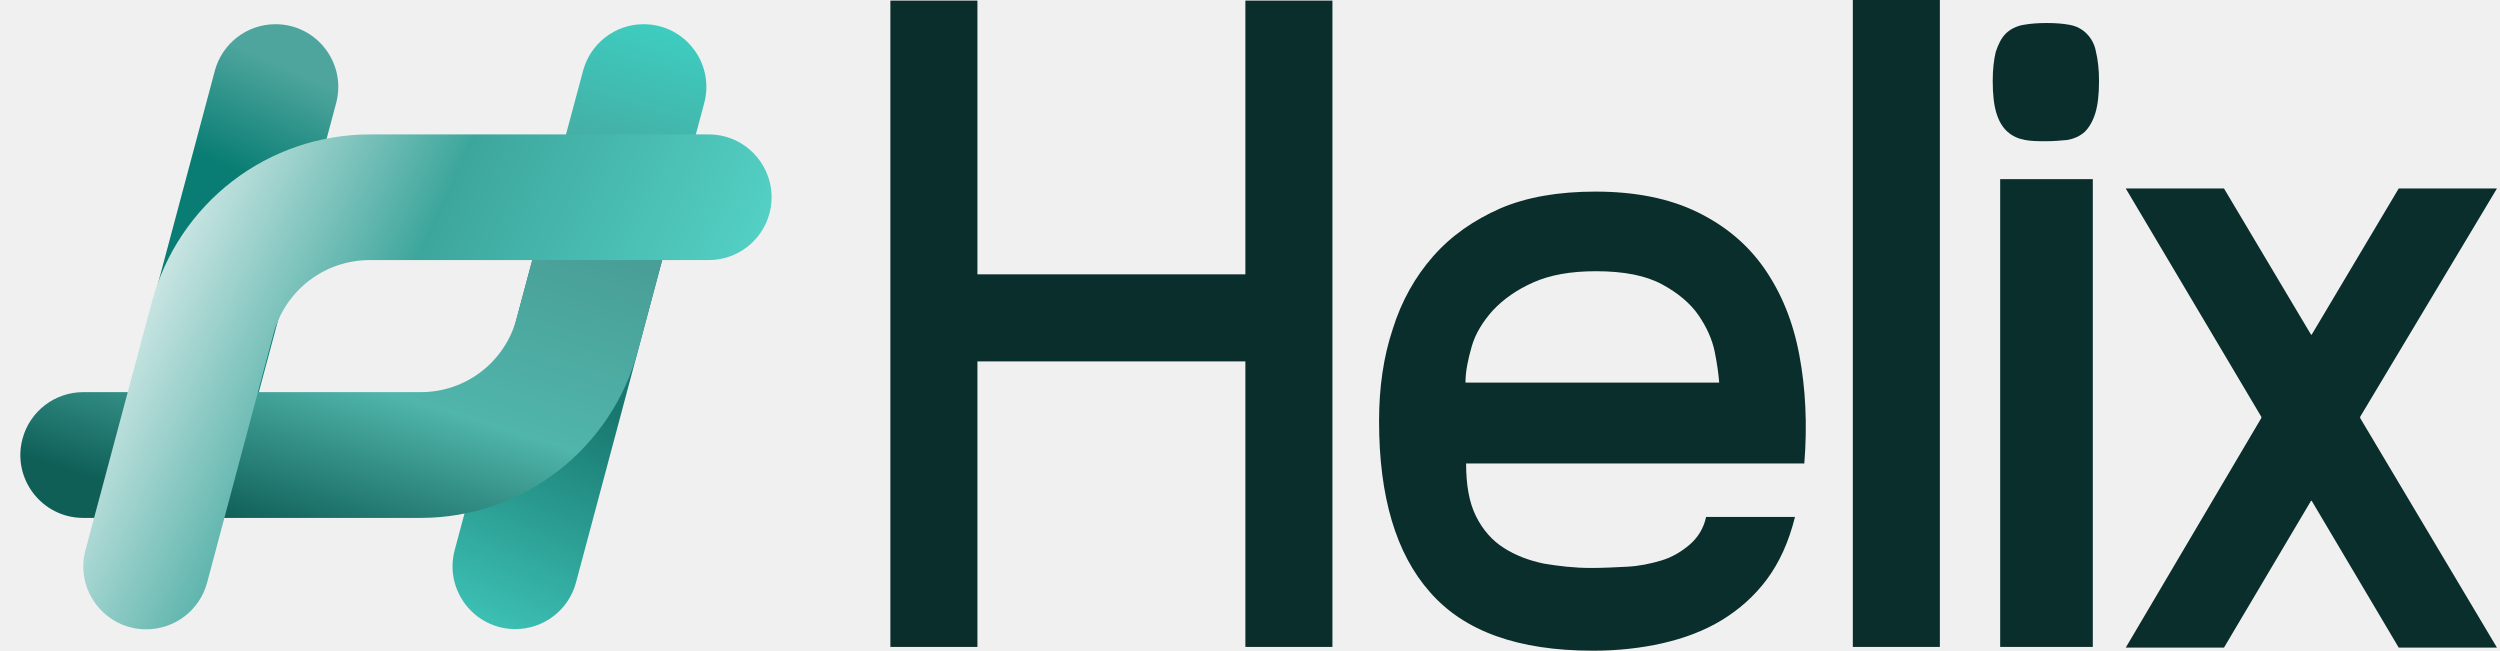
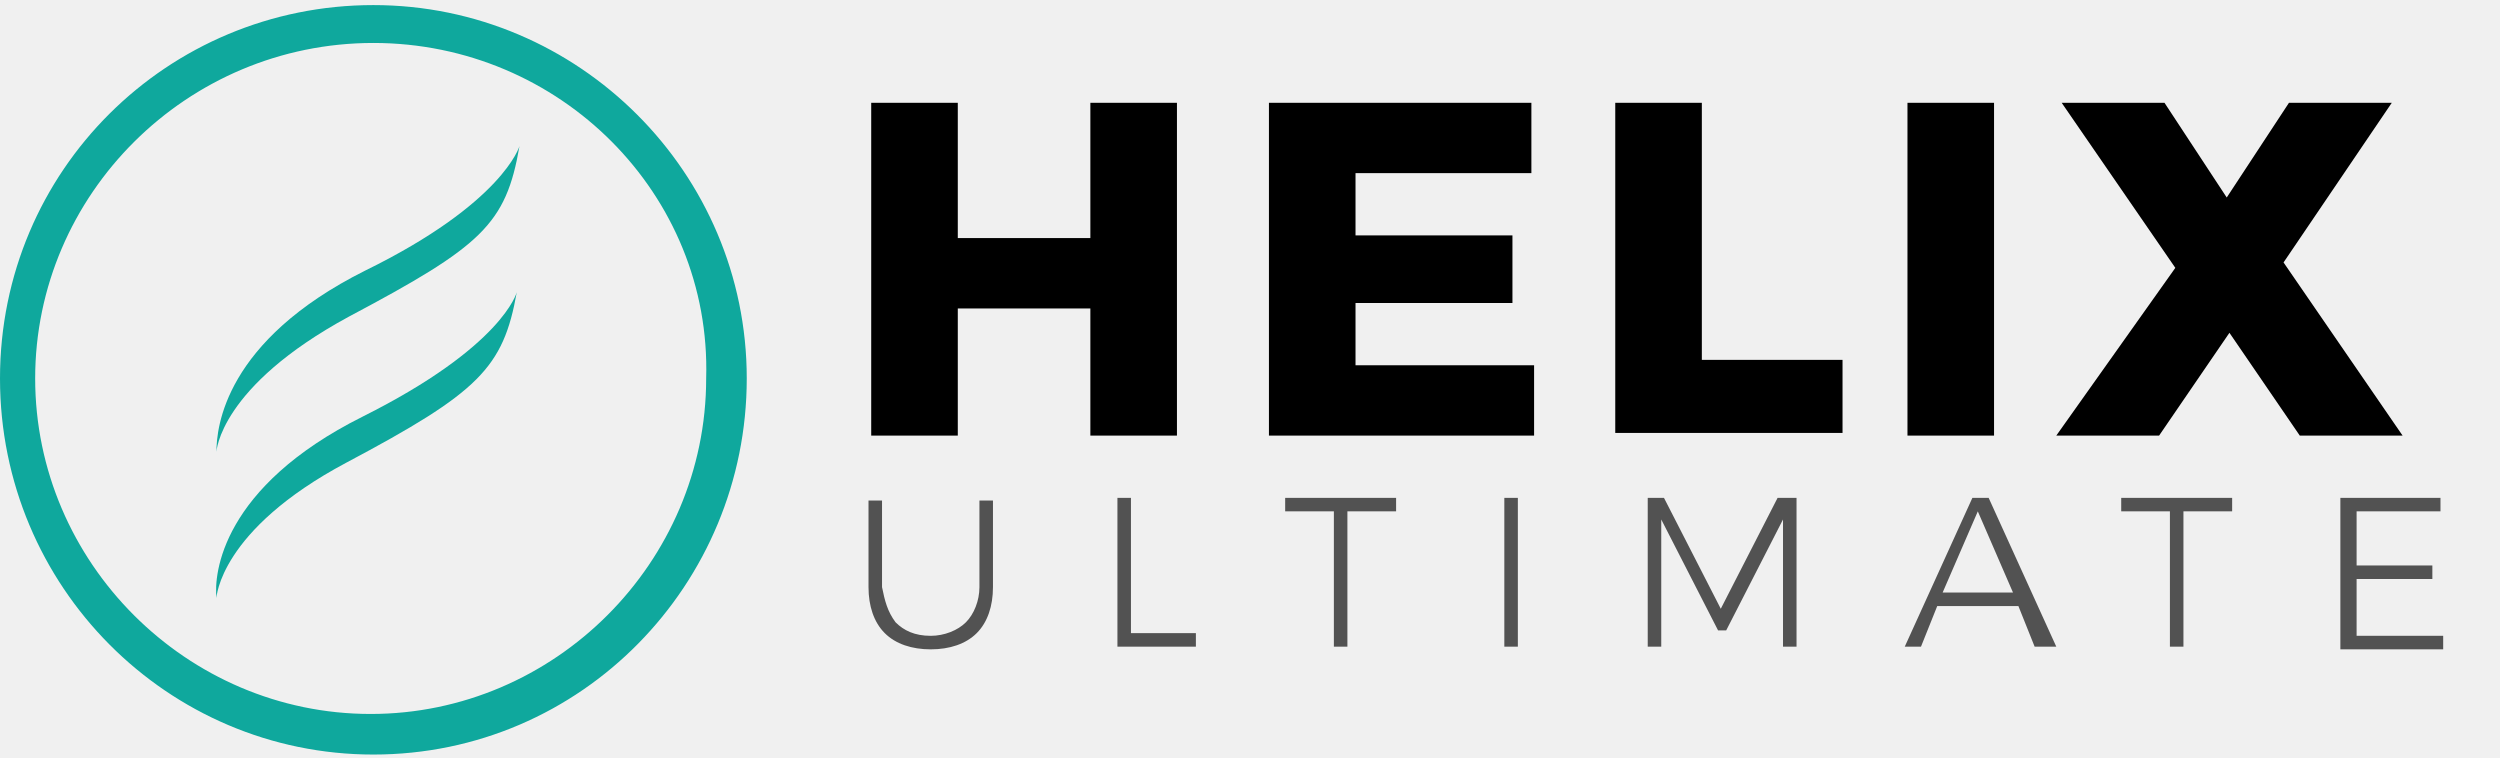
- <svg xmlns="http://www.w3.org/2000/svg" width="723" height="188" fill="none">
-   <path d="M79.672 7a18.154 18.154 0 00-17.539 13.466L33.687 126.9l35.04 9.385L97.208 29.847C100.294 18.318 91.606 7 79.672 7z" fill="url(#paint0_linear)" />
-   <path d="M149.038 181.935a18.155 18.155 0 0017.539-13.467l28.446-106.433-35.039-9.44-28.485 106.494c-3.084 11.529 5.605 22.846 17.539 22.846z" fill="url(#paint1_linear)" />
-   <path d="M186.146 7a18.132 18.132 0 00-17.512 13.433l-19.238 71.702a28.657 28.657 0 01-10.245 15.363 28.572 28.572 0 01-17.476 5.907H24.077A18.187 18.187 0 006.511 126.88c-3.1 11.553 5.605 22.9 17.566 22.9h97.653a64.96 64.96 0 0039.578-13.514 65.155 65.155 0 0023.183-34.857l19.17-71.587C206.745 18.307 198.067 7 186.146 7z" fill="url(#paint2_linear)" />
-   <path d="M222.504 61.797c3.129-11.55-5.569-22.92-17.537-22.92h-98.116A65.155 65.155 0 0067.222 52.39a65.382 65.382 0 00-23.276 34.864l-19.228 71.831C21.622 170.647 30.336 182 42.306 182a18.207 18.207 0 0017.592-13.515l19.2-71.98a28.872 28.872 0 0110.308-15.36 28.772 28.772 0 0117.501-5.93h98.06a18.17 18.17 0 0017.537-13.418z" fill="url(#paint3_linear)" />
-   <g clip-path="url(#clip0)" fill="#0A2E2C">
-     <path d="M360.165.179h25.173v186.92h-25.173v-82.576h-77.496v82.576h-25.173V.179h25.173v79.158h77.496V.179zM461.396 55.41c11.508 0 21.397 1.98 29.489 5.938 8.091 3.957 14.564 9.355 19.419 16.37 4.855 7.017 8.271 15.293 10.069 25.007 1.798 9.535 2.338 19.97 1.439 31.304h-97.815c0 6.296.899 11.334 2.876 15.292 1.978 3.958 4.675 7.016 8.092 9.175 3.416 2.159 7.192 3.598 11.507 4.497 4.316.72 8.811 1.26 13.666 1.26 3.416 0 6.832-.18 10.429-.36 3.596-.18 6.832-.9 9.889-1.799 3.057-.9 5.754-2.519 8.091-4.498 2.338-1.979 4.136-4.677 4.855-8.095h25.712c-1.798 7.196-4.495 13.133-8.091 17.99-3.596 4.857-8.091 8.815-13.126 11.874-5.034 3.058-10.788 5.217-17.081 6.656-6.294 1.439-13.126 2.159-20.139 2.159-21.577 0-37.22-5.577-47.109-16.911-9.89-11.154-14.744-27.705-14.744-49.474 0-9.715 1.258-18.53 3.955-26.626 2.518-8.095 6.473-15.111 11.688-21.048 5.214-5.937 11.687-10.435 19.419-13.853 7.552-3.238 16.722-4.857 27.51-4.857zm35.782 55.051c-.18-2.158-.539-5.037-1.259-8.635-.719-3.598-2.337-7.196-4.675-10.614-2.337-3.419-5.933-6.477-10.608-8.996-4.675-2.518-10.968-3.778-19.06-3.778-7.372 0-13.305 1.08-18.16 3.239-4.855 2.158-8.631 4.857-11.688 8.095-2.877 3.239-5.034 6.657-6.113 10.435-1.079 3.778-1.798 7.196-1.798 10.434h73.361v-.18zM535.836 0h25.174v187.1h-25.174V0zM682.56 120.896l39.557 66.385h-28.409l-25.173-42.458h-.18l-25.173 42.458h-28.41l39.198-66.385v-.36l-39.198-66.025h28.41l25.173 42.278h.18l25.173-42.278h28.409l-39.557 66.025v.36zM605.242 51.813h-26.791V187.1h26.791V51.813zM603.444 9.715c-1.259-1.26-2.877-2.16-4.855-2.519-1.798-.36-4.136-.54-6.653-.54-2.517 0-4.855.18-6.833.54-1.977.36-3.775 1.26-5.034 2.519-1.259 1.259-2.158 3.058-2.877 5.217-.539 2.159-.899 5.037-.899 8.455 0 3.958.36 7.017 1.079 9.355.719 2.34 1.798 4.138 3.236 5.398 1.439 1.259 3.057 1.978 5.035 2.338 1.798.36 3.956.36 6.113.36 2.158 0 4.316-.18 6.114-.36 1.978-.36 3.596-1.08 5.034-2.339 1.259-1.259 2.338-3.058 3.057-5.397.719-2.338 1.079-5.397 1.079-9.355 0-3.418-.36-6.296-.899-8.455a9.701 9.701 0 00-2.697-5.217z" />
+ <svg xmlns="http://www.w3.org/2000/svg" viewBox="0 0 92.4 28" enable-background="new 0 0 92.4 28">
+   <style type="text/css">.st0{fill:#0FA89D;} .st1{enable-background:new ;} .st2{fill:#525252;}</style>
+   <path id="Fill-1_6_" class="st0" d="M8 16.7c0-.9.3-4.1 5.5-6.7 5.1-2.5 5.7-4.6 5.7-4.6-.5 2.9-1.4 3.7-6.3 6.3-4.8 2.6-4.9 5-4.9 5z" />
+   <path id="Fill-3_6_" class="st0" d="M8 22.1s.1-2.5 4.8-5c4.9-2.6 5.8-3.5 6.3-6.3 0 0-.5 2-5.7 4.6s-5.5 5.8-5.4 6.7" />
+   <g id="Group-7_6_">
+     <path id="Fill-5_6_" class="st0" d="M13.8 1.588c-6.9 0-12.5 5.6-12.5 12.4s5.6 12.4 12.4 12.4 12.4-5.6 12.4-12.4c.2-6.8-5.4-12.4-12.3-12.4m0 26.3c-7.6 0-13.8-6.2-13.8-13.9s6.2-13.8 13.8-13.8 13.8 6.2 13.8 13.8-6.1 13.9-13.8 13.9" />
  </g>
-   <defs>
-     <linearGradient id="paint0_linear" x1="57.319" y1="140.902" x2="108.599" y2="27.24" gradientUnits="userSpaceOnUse">
-       <stop offset=".703" stop-color="#097D73" />
-       <stop offset=".969" stop-color="#4DA59D" />
-     </linearGradient>
-     <linearGradient id="paint1_linear" x1="149.02" y1="186.554" x2="200.337" y2="72.859" gradientUnits="userSpaceOnUse">
-       <stop stop-color="#3EC2B6" />
-       <stop offset=".583" stop-color="#18786F" />
-     </linearGradient>
-     <linearGradient id="paint2_linear" x1=".368" y1="129.955" x2="51.151" y2="-34.514" gradientUnits="userSpaceOnUse">
-       <stop stop-color="#0F5F57" />
-       <stop offset=".281" stop-color="#50B5AB" />
-       <stop offset=".651" stop-color="#489C95" />
-       <stop offset="1" stop-color="#3ECCBF" />
-     </linearGradient>
-     <linearGradient id="paint3_linear" x1="29.98" y1="57.276" x2="247.462" y2="157.025" gradientUnits="userSpaceOnUse">
-       <stop stop-color="#FCFCFC" />
-       <stop offset=".375" stop-color="#3DA69C" />
-       <stop offset=".974" stop-color="#62EADD" />
-     </linearGradient>
-     <clipPath id="clip0">
-       <path fill="#fff" transform="translate(257.496)" d="M0 0h464.621v188H0z" />
-     </clipPath>
-   </defs>
+   <g class="st1">
+     <path d="M32.2 3.8h3.2v5h4.9v-5h3.2v12.3h-3.2v-4.7h-4.9v4.7h-3.2v-12.3zM46.9 3.8h9.7v2.6h-6.5v2.3h5.8v2.5h-5.8v2.3h6.6v2.6h-9.8v-12.3zM59.7 3.8h3.2v9.5h5.2v2.7h-8.4v-12.2zM70.5 3.8h3.2v12.3h-3.2v-12.3zM76.2 3.8h3.8l2.3 3.5 2.3-3.5h3.8l-4 5.9 4.4 6.4h-3.8l-2.6-3.8-2.6 3.8h-3.8l4.4-6.2-4.2-6.1z" />
+   </g>
+   <g class="st1">
+     <path class="st2" d="M33.1 23c.3.3.7.5 1.3.5.5 0 1-.2 1.3-.5.3-.3.5-.8.5-1.3v-3.2h.5v3.2c0 .7-.2 1.3-.6 1.7-.4.4-1 .6-1.7.6s-1.3-.2-1.7-.6c-.4-.4-.6-1-.6-1.7v-3.2h.5v3.2c.1.5.2.9.5 1.3zM41.3 18.4h.5v5h2.4v.5h-2.9v-5.5zM47.5 18.4h4.1v.5h-1.8v5h-.5v-5h-1.8v-.5zM55.6 18.4h.5v5.5h-.5v-5.5zM60.8 18.4h.7l2.1 4.1 2.1-4.1h.7v5.5h-.5v-4.7l-2.1 4.1h-.3l-2.1-4.1v4.7h-.5v-5.5zM75.2 23.9l-.6-1.5h-3l-.6 1.5h-.6l2.5-5.5h.6l2.5 5.5h-.8zm-3.4-2h2.6l-1.3-3-1.3 3zM78.4 18.4h4.1v.5h-1.8v5h-.5v-5h-1.8v-.5zM86.5 18.4h3.7v.5h-3.1v2h2.8v.5h-2.8v2.1h3.2v.5h-3.8v-5.6z" />
+   </g>
</svg>
